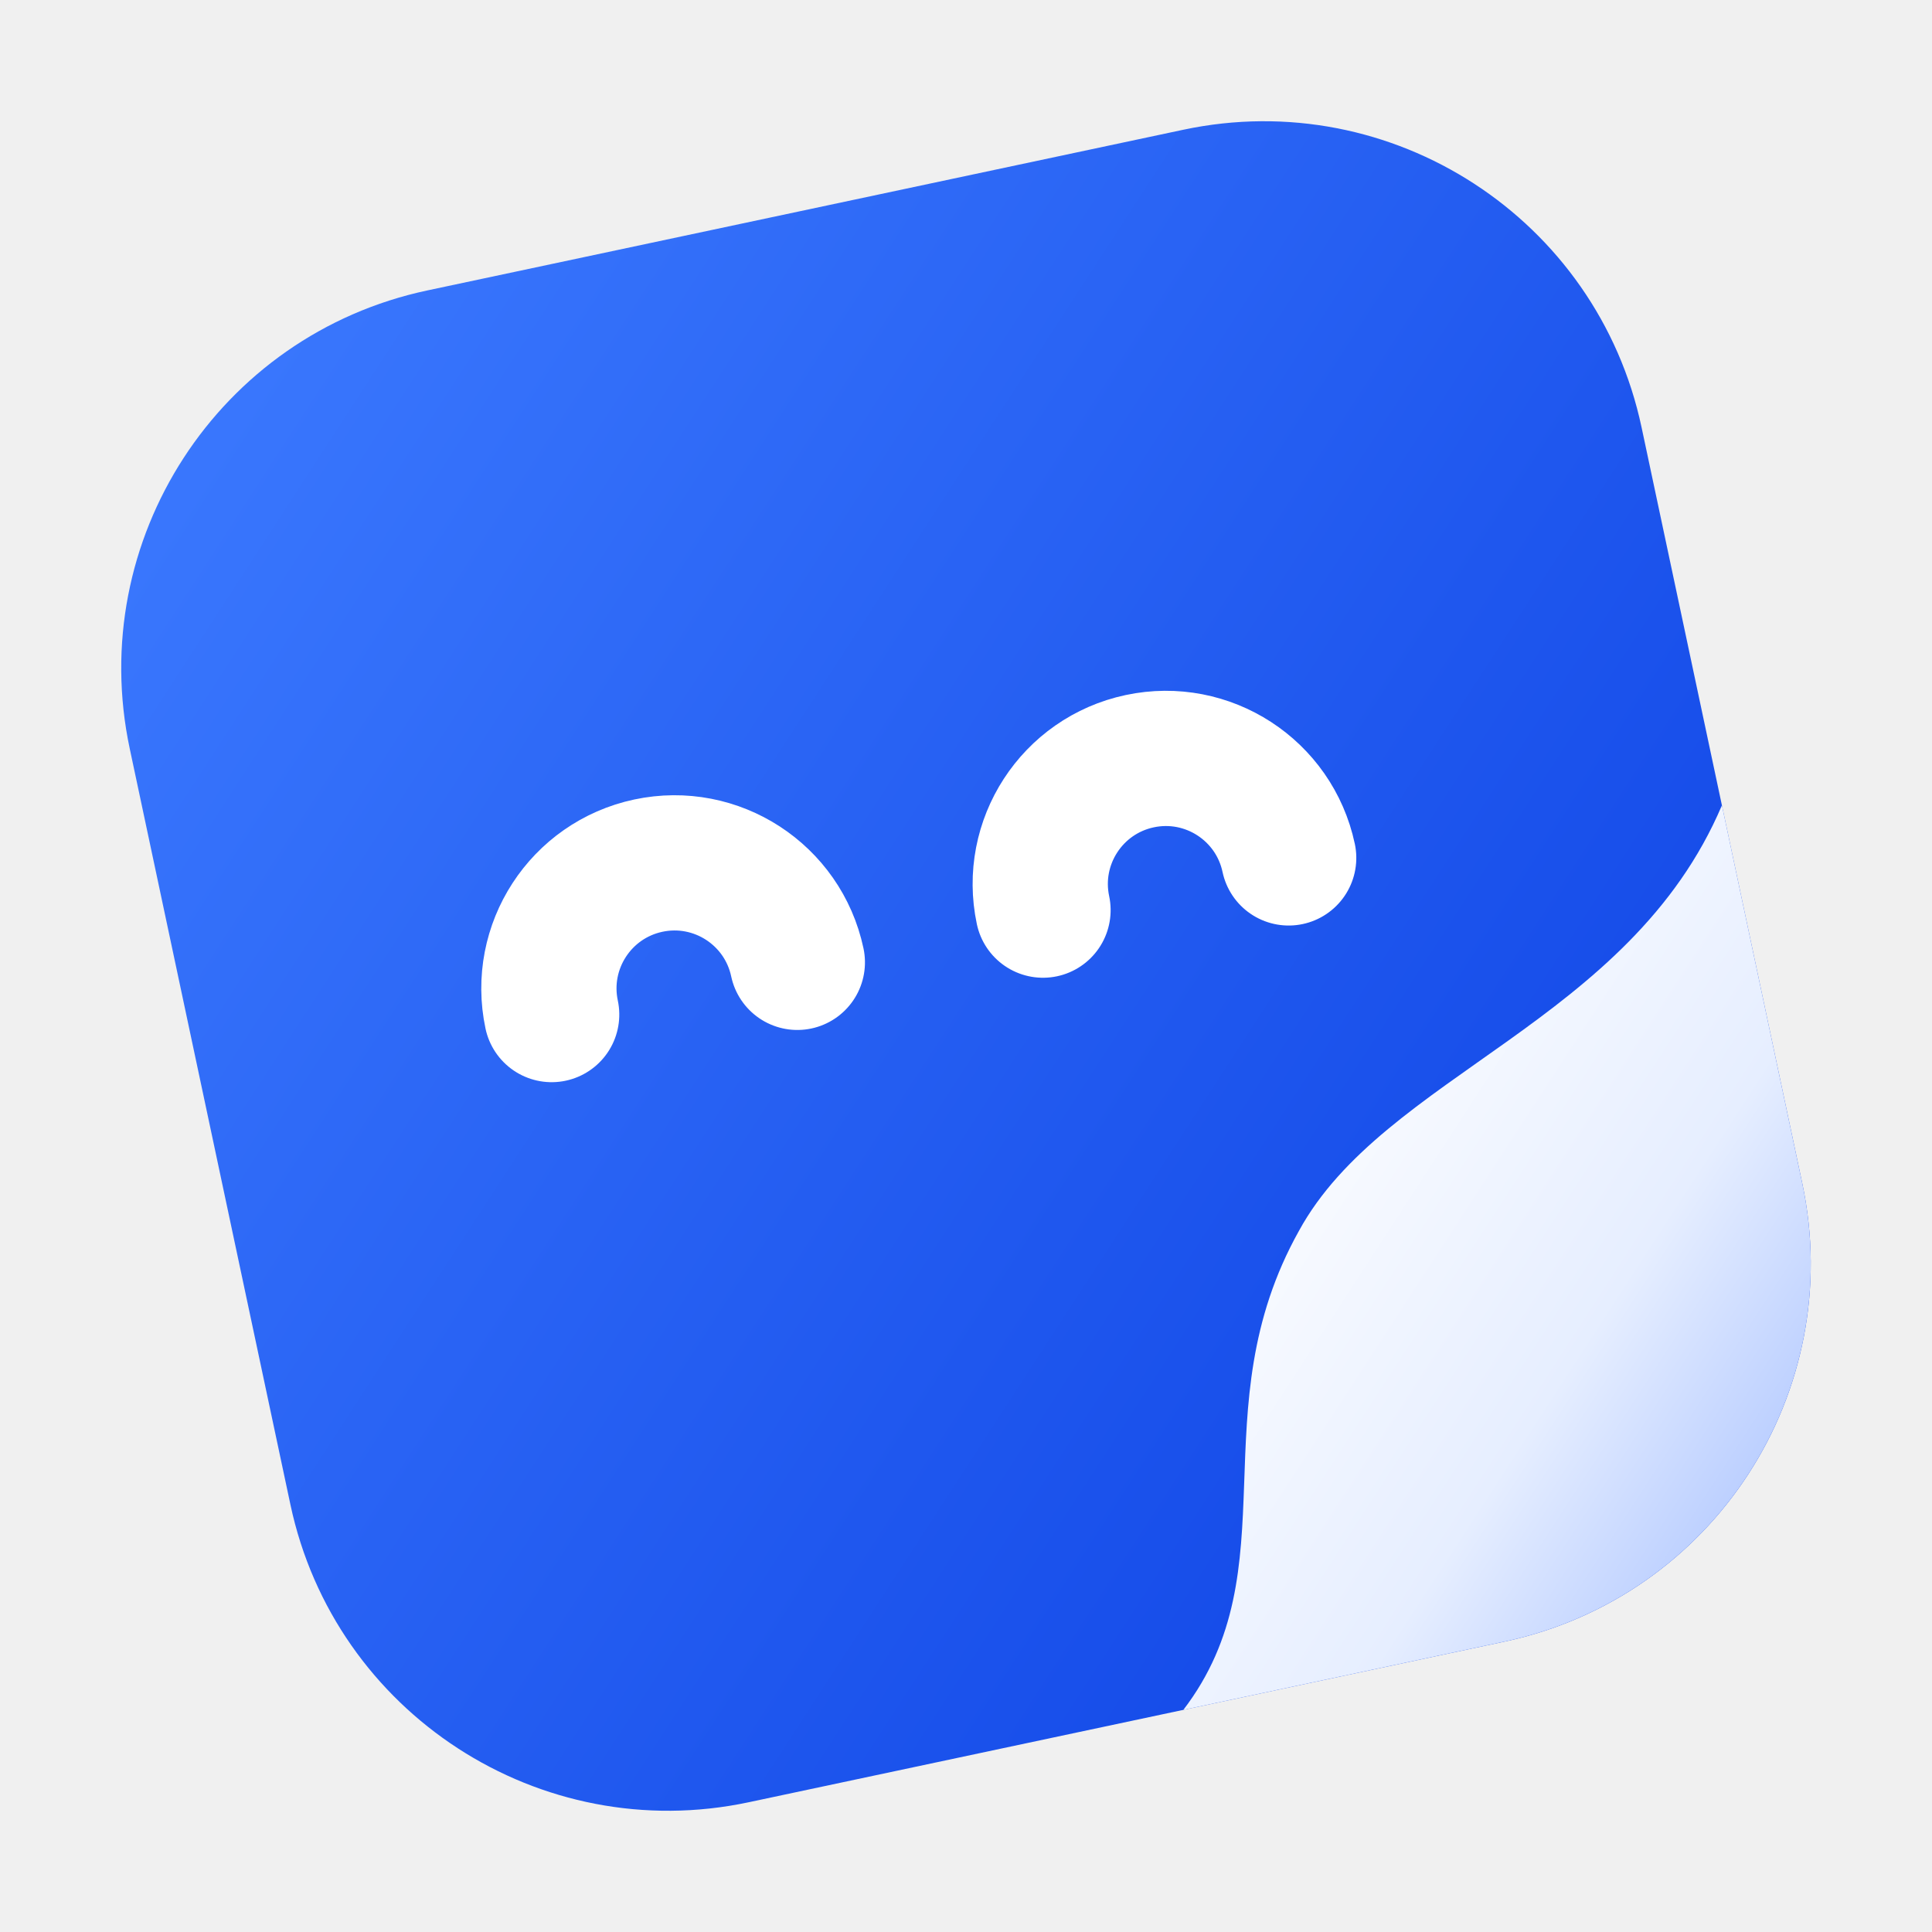
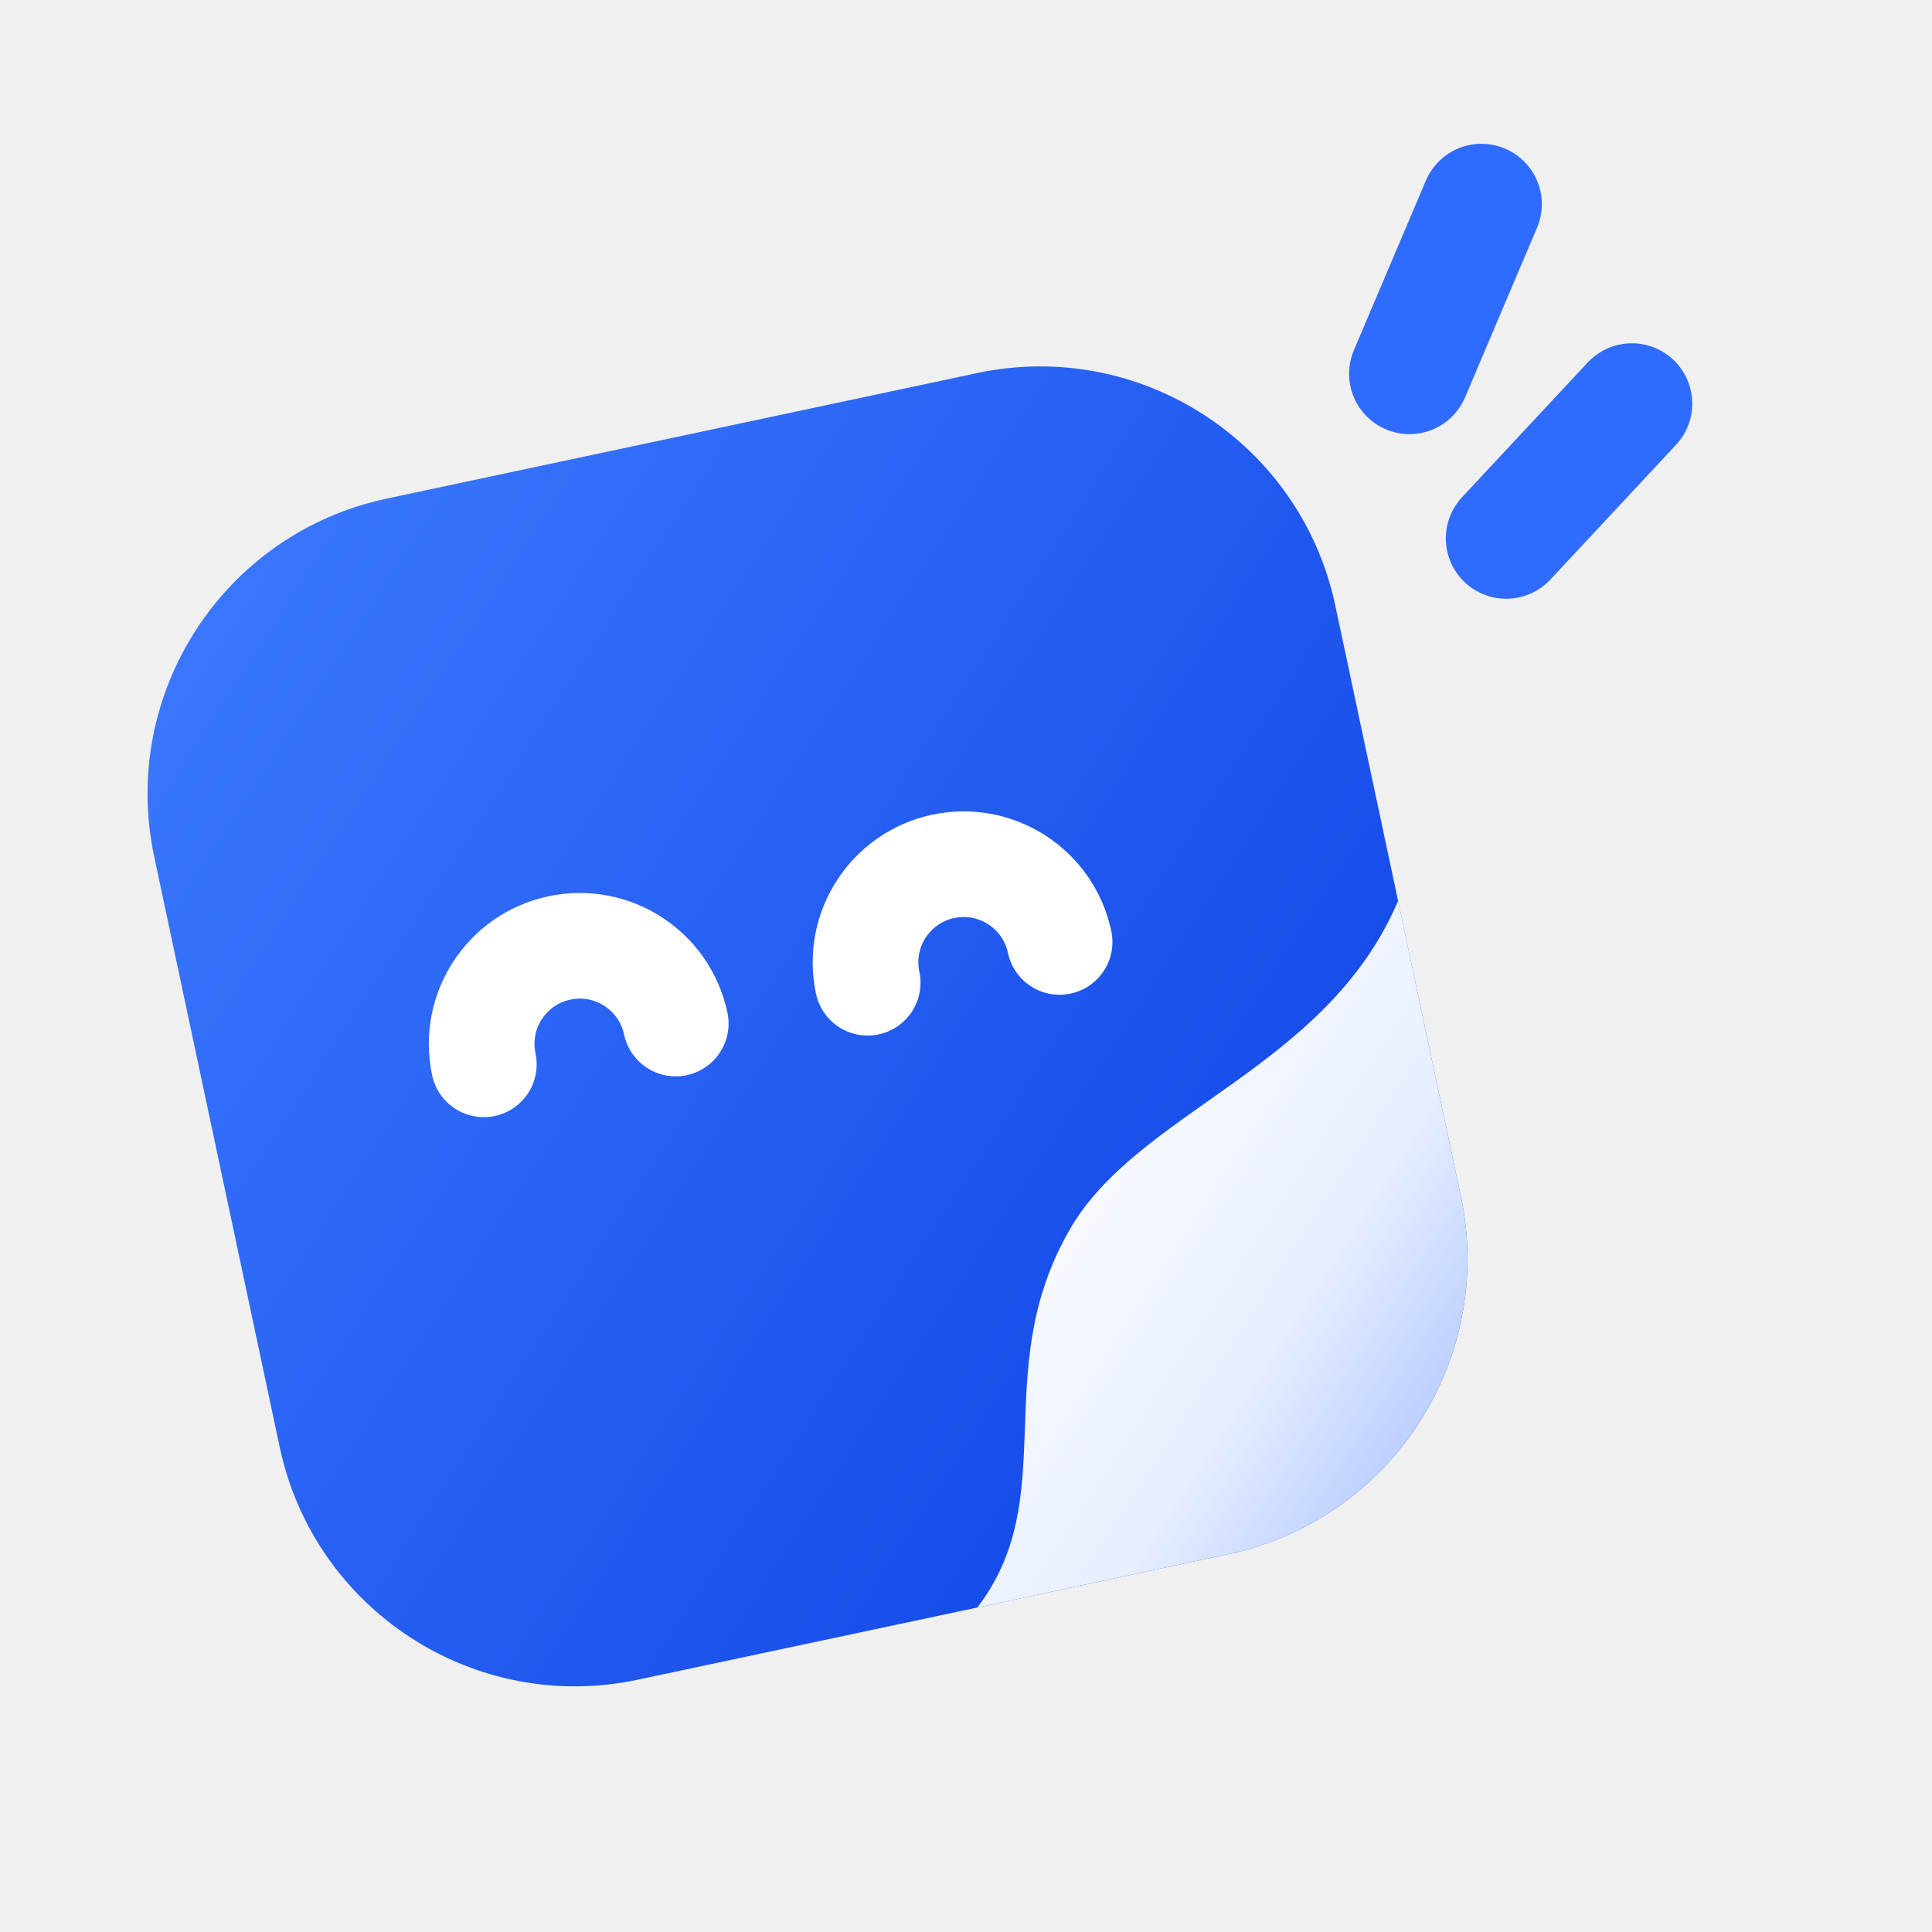
- <svg xmlns="http://www.w3.org/2000/svg" viewBox="14 14 100 100" fill="none">
+ <svg xmlns="http://www.w3.org/2000/svg" viewBox="0 0 128 128" fill="none">
  <defs>
    <linearGradient id="b" x1="0" y1="0" x2="80" y2="80" gradientUnits="userSpaceOnUse">
      <stop offset="0" stop-color="#3D7BFF" />
      <stop offset="1" stop-color="#0B3FE3" />
    </linearGradient>
    <linearGradient id="f" x1="50" y1="50" x2="80" y2="80" gradientUnits="userSpaceOnUse">
      <stop offset="0" stop-color="#FFFFFF" />
      <stop offset="0.55" stop-color="#E6EEFF" />
      <stop offset="1" stop-color="#9DB9FF" />
    </linearGradient>
  </defs>
-   <g transform="translate(24 24) rotate(-12 40 40)">
+   <g transform="translate(13.5 28) rotate(-12 40 40)">
    <rect width="80" height="80" rx="20" fill="url(#b)" />
    <path d="M80 40C73 50 60 50 54 57C47 65 50 74 43 80H60A20 20 0 0 0 80 60Z" fill="url(#f)" />
    <path d="M18.5 38A6.5 6.5 0 0 1 31.5 38M44.5 38A6.5 6.5 0 0 1 57.5 38" stroke="#fff" stroke-width="7" stroke-linecap="round" />
+     <path d="M88 6L95 -4M92 18L102 11" stroke="#2F6BFF" stroke-width="8" stroke-linecap="round" />
  </g>
</svg>
